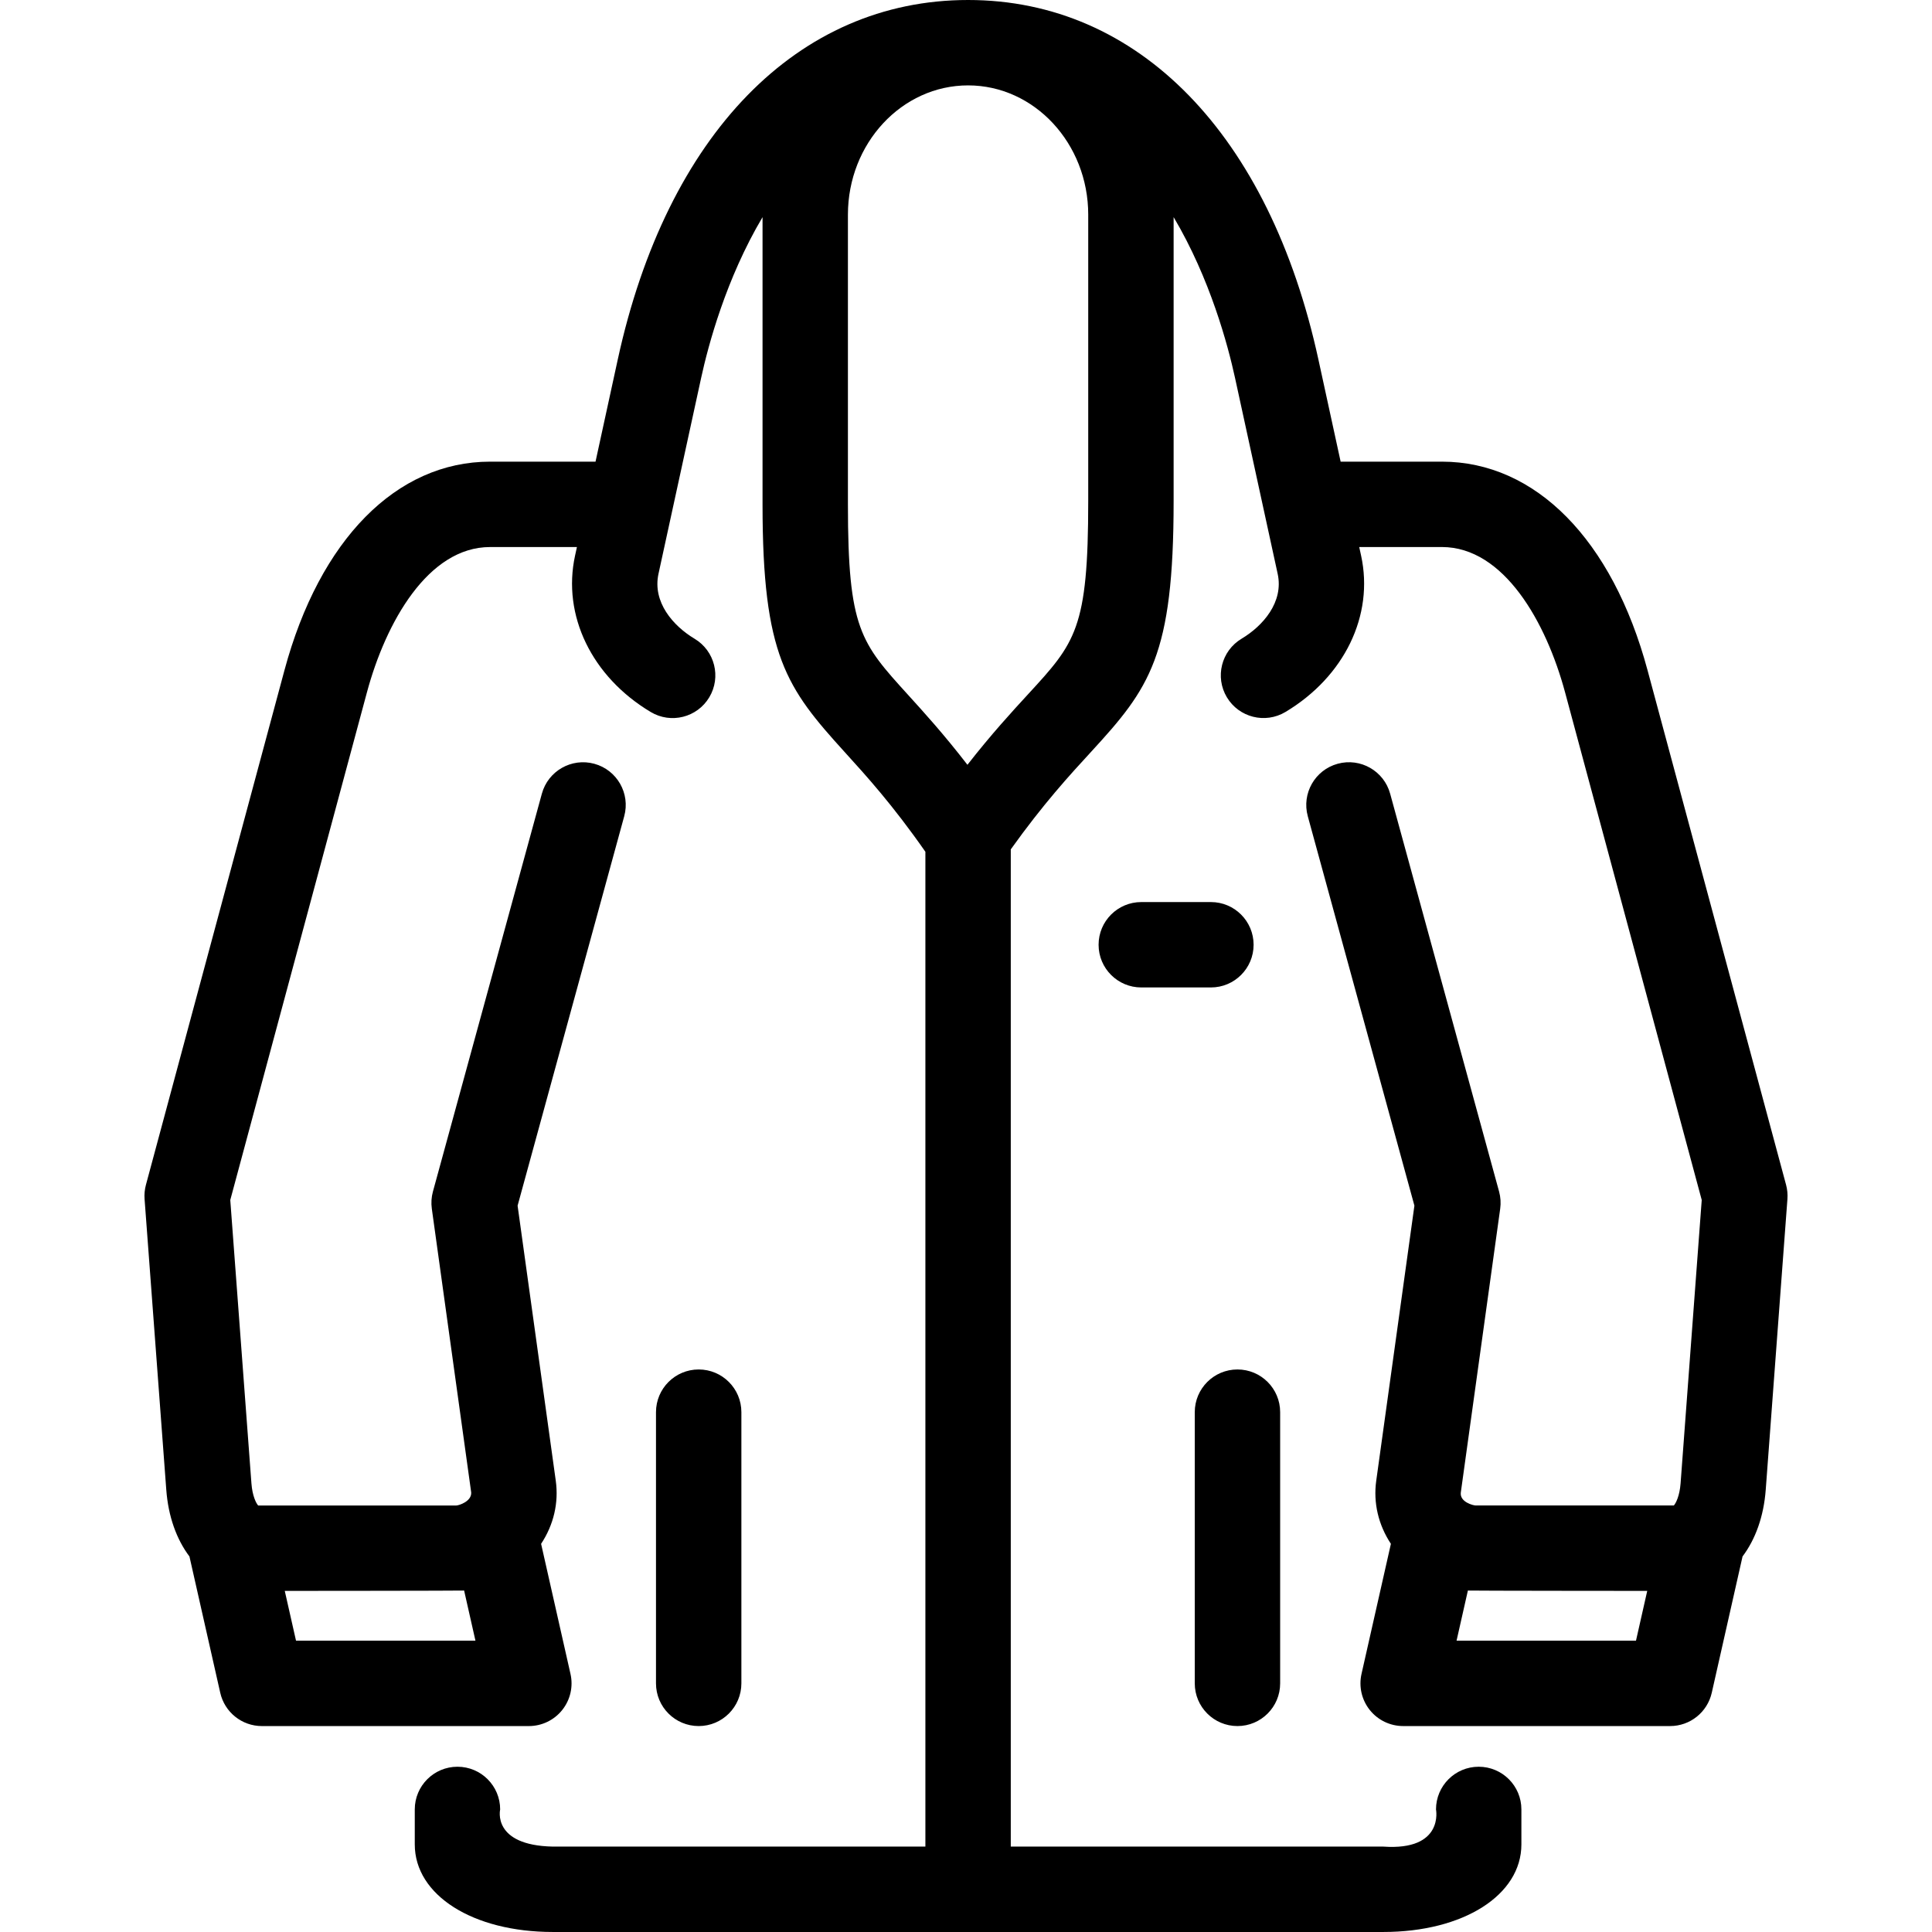
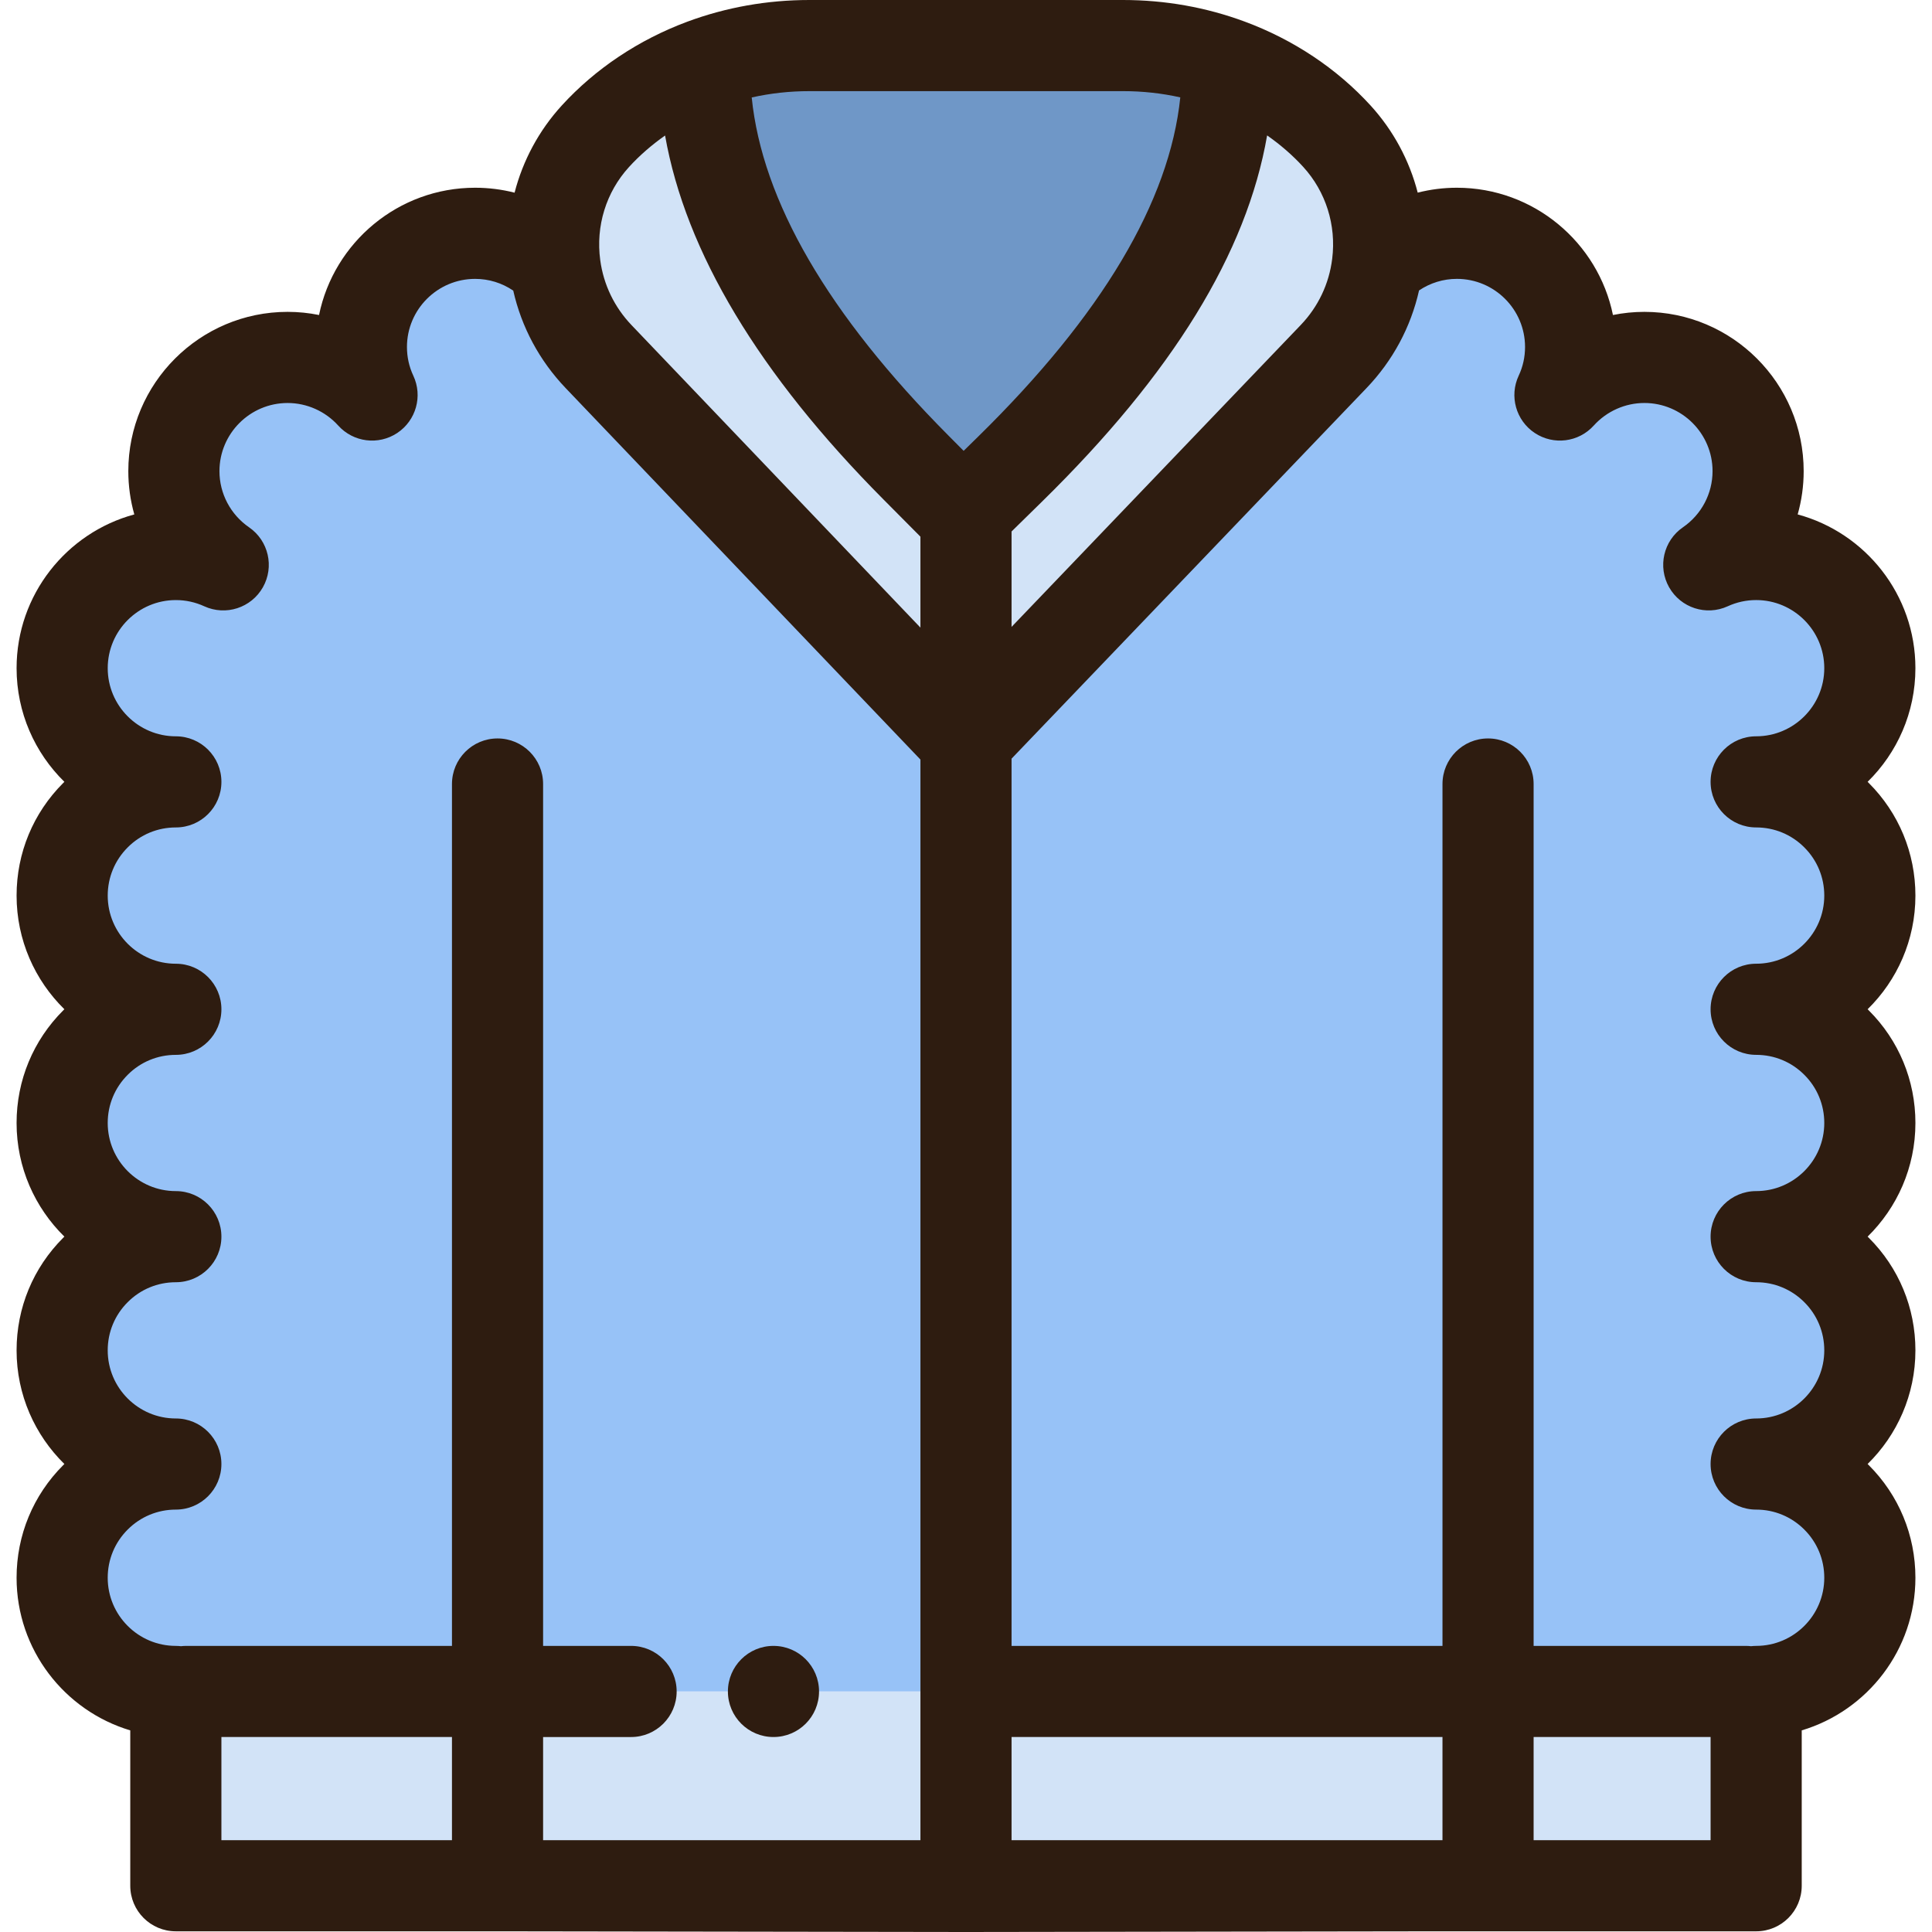
- <svg xmlns="http://www.w3.org/2000/svg" fill="#000000" height="800px" width="800px" version="1.1" id="Capa_1" viewBox="0 0 407.268 407.268" xml:space="preserve">
-   <path id="XMLID_843_" d="M147.284,363.856c-4.971,0-9-4.029-9-9v-57.171c0-4.971,4.029-9,9-9s9,4.029,9,9v57.171  C156.284,359.827,152.255,363.856,147.284,363.856z M260.858,363.856c4.971,0,9-4.029,9-9v-57.171c0-4.971-4.029-9-9-9s-9,4.029-9,9  v57.171C251.858,359.827,255.888,363.856,260.858,363.856z M264.261,199.156c0-4.971-4.029-9-9-9h-14.677c-4.971,0-9,4.029-9,9  s4.029,9,9,9h14.677C260.231,208.156,264.261,204.127,264.261,199.156z M376.791,252.774l-4.573,61.271  c-0.421,5.629-2.165,10.442-4.891,14.063c-0.016,0.078-0.032,0.157-0.05,0.235l-6.435,28.494c-0.927,4.104-4.572,7.018-8.779,7.018  h-56.278c-2.735,0-5.322-1.244-7.03-3.381s-2.351-4.935-1.749-7.603l6.198-27.43c-2.647-4.011-3.739-8.644-3.092-13.306  l8.047-57.983l-22.477-82.093c-1.313-4.795,1.51-9.745,6.304-11.058c4.794-1.314,9.745,1.511,11.058,6.304l22.965,83.876  c0.322,1.177,0.401,2.406,0.234,3.614l-8.301,59.815c-0.265,2.021,2.622,2.749,3.149,2.749h41.755  c0.429-0.462,1.226-2.028,1.423-4.658l4.458-59.74l-28.802-106.993c-3.988-14.82-12.905-30.654-25.974-30.654h-17.425l0.396,1.817  c2.742,12.582-3.52,25.519-15.953,32.957c-4.265,2.549-9.792,1.161-12.344-3.104s-1.163-9.792,3.103-12.344  c4.528-2.709,8.904-7.725,7.606-13.68l-8.997-41.335c-1.482-6.81-5.231-20.878-12.936-33.855v59.838  c0,32.656-5.024,39.422-17.404,52.887c-4.506,4.901-10.027,10.906-16.927,20.559c0.002,0.086,0.003,0.172,0.003,0.259v209.952  h78.525c12.869,0.908,11.113-7.835,11.113-7.835c0-4.971,4.029-9,9-9s9,4.029,9,9v7.374c0,10.697-12.244,18.461-29.113,18.461  H116.546c-16.869,0-29.112-7.764-29.112-18.461v-7.374c0-4.971,4.029-9,9-9s9,4.029,9,9c0,0-1.8,7.576,11.112,7.835h78.527v-209.71  c-6.892-9.88-12.458-16.005-16.984-20.987c-12.338-13.58-17.345-20.36-17.345-52.217V45.776  c-7.705,12.977-11.452,27.043-12.935,33.853l-8.999,41.333c-1.297,5.96,3.078,10.976,7.604,13.684  c4.266,2.551,5.656,8.077,3.104,12.343c-2.552,4.266-8.078,5.657-12.344,3.104c-12.431-7.435-18.693-20.372-15.953-32.959  l0.396-1.817h-18.302c-13.066,0-21.983,15.835-25.971,30.653L48.542,252.963l4.46,59.743c0.195,2.628,0.991,4.192,1.42,4.655  l41.756,0.001c0.527,0,3.269-0.854,3.151-2.751l-8.301-59.813c-0.167-1.208-0.088-2.438,0.234-3.614l22.964-83.876  c1.313-4.794,6.267-7.613,11.057-6.304c4.794,1.313,7.617,6.263,6.304,11.058l-22.477,82.093l8.047,57.984  c0.646,4.662-0.446,9.294-3.092,13.303l6.197,27.432c0.603,2.668-0.041,5.466-1.749,7.603s-4.295,3.381-7.03,3.381H55.207  c-4.207,0-7.852-2.913-8.779-7.017l-6.438-28.494c-0.018-0.078-0.034-0.156-0.049-0.233c-2.727-3.622-4.47-8.438-4.889-14.069  l-4.575-61.269c-0.076-1.012,0.021-2.029,0.285-3.01l29.202-108.474c7.41-27.535,23.617-43.975,43.353-43.975h22.221l4.684-21.517  C140.554,28.337,168.162,0,204.073,0s63.519,28.337,73.852,75.8l4.683,21.517h21.343c19.738,0,35.946,16.439,43.355,43.977  l29.201,108.472C376.77,250.745,376.866,251.763,376.791,252.774z M60.029,335.362l2.371,10.494h37.824l-2.387-10.567  C97.284,335.338,60.029,335.362,60.029,335.362z M229.4,45.256c0-15.027-11.359-27.253-25.322-27.256c-0.002,0-0.003,0-0.006,0  c-13.966,0-25.329,12.227-25.329,27.256v61.098c0,26.17,2.684,29.124,12.667,40.112c3.362,3.701,7.572,8.334,12.526,14.752  c5.091-6.508,9.385-11.179,12.809-14.902c9.974-10.848,12.654-13.764,12.654-40.704V45.256z M347.239,335.362  c0,0-37.254-0.024-37.806-0.073l-2.388,10.567h37.824L347.239,335.362z" />
+ <svg xmlns="http://www.w3.org/2000/svg" version="1.1" id="Layer_1" viewBox="0 0 512 512" xml:space="preserve">
+   <g>
+     <polygon style="fill:#D2E3F7;" points="131.851,448.254 131.851,499.743 46.598,499.743 46.598,448.254 49.315,448.254  " />
+     <rect x="131.851" y="448.254" style="fill:#D2E3F7;" width="124.148" height="51.49" />
+     <polygon style="fill:#D2E3F7;" points="465.4,448.254 465.4,499.743 394.347,499.743 394.347,448.254 462.683,448.254  " />
+     <polygon style="fill:#D2E3F7;" points="394.347,448.254 394.347,499.743 380.147,499.743 255.999,499.743 255.999,448.254  " />
+   </g>
+   <g>
+     <path style="fill:#97C2F7;" d="M394.347,448.254H255.999V196.202L353.4,94.515c6.642-6.931,10.53-15.541,11.629-24.453l0.338,0.036   c5.398-5.12,12.691-8.272,20.721-8.272c16.652,0,30.14,13.488,30.14,30.128c0,4.552-1.014,8.863-2.826,12.728   c5.518-6.11,13.5-9.962,22.376-9.962c16.64,0,30.14,13.488,30.14,30.14c0,10.3-5.18,19.393-13.078,24.827   c3.828-1.751,8.078-2.741,12.559-2.741c16.64,0,30.128,13.488,30.128,30.128s-13.488,30.128-30.128,30.128   c8.32,0,15.855,3.369,21.301,8.827c5.458,5.458,8.827,12.993,8.827,21.313c0,16.64-13.488,30.128-30.128,30.128   c8.32,0,15.855,3.369,21.301,8.827c5.458,5.446,8.827,12.981,8.827,21.301c0,16.64-13.488,30.128-30.128,30.128   c8.32,0,15.855,3.369,21.301,8.827c5.458,5.446,8.827,12.981,8.827,21.301c0,16.64-13.488,30.128-30.128,30.128   c8.32,0,15.855,3.381,21.301,8.827c5.458,5.458,8.827,12.993,8.827,21.313c0,16.64-13.488,30.128-30.128,30.128h-2.717H394.347z" />
+     <path style="fill:#97C2F7;" d="M131.851,448.254H49.315h-2.717c-16.64,0-30.128-13.488-30.128-30.128   c0-8.32,3.369-15.855,8.827-21.313c5.446-5.446,12.981-8.827,21.301-8.827c-16.64,0-30.128-13.488-30.128-30.128   c0-8.32,3.369-15.855,8.827-21.301c5.446-5.458,12.981-8.827,21.301-8.827c-16.64,0-30.128-13.488-30.128-30.128   c0-8.32,3.369-15.855,8.827-21.301c5.446-5.458,12.981-8.827,21.301-8.827c-16.64,0-30.128-13.488-30.128-30.128   c0-8.32,3.369-15.855,8.827-21.313c5.446-5.458,12.981-8.827,21.301-8.827c-16.64,0-30.128-13.488-30.128-30.128   s13.488-30.128,30.128-30.128c4.48,0,8.731,0.99,12.558,2.741c-7.897-5.434-13.078-14.527-13.078-24.827   c0-16.652,13.5-30.14,30.14-30.14c8.875,0,16.857,3.852,22.376,9.962c-1.811-3.864-2.826-8.175-2.826-12.728   c0-16.64,13.488-30.128,30.14-30.128c8.26,0,15.746,3.333,21.192,8.731c1.171,8.706,5.035,17.135,11.52,23.934l97.256,101.832   l0.121-0.121v252.051L131.851,448.254L131.851,448.254z" />
+   </g>
+   <path style="fill:#D2E3F7;" d="M354.293,36.094c8.694,9.528,12.232,22.002,10.735,33.968c-1.099,8.912-4.987,17.522-11.629,24.453  l-97.401,101.688v-59.701l-0.362-0.362l12.075-11.846c30.309-29.73,57.564-66.536,57.564-106.18l0.374-1.075  C336.904,21.205,346.734,27.81,354.293,36.094z" />
+   <path style="fill:#6F97C7;" d="M325.65,17.038l-0.374,1.075c0,39.644-27.254,76.45-57.564,106.18l-12.075,11.846l-0.374,0.362  l-12.498-12.583c-29.355-29.525-56.03-66.862-56.03-105.805l-0.374-1.051c8.67-3.212,18.186-4.987,28.16-4.987h83.067  C307.525,12.075,317.004,13.838,325.65,17.038z" />
+   <path style="fill:#D2E3F7;" d="M255.262,136.501l0.374-0.362l0.362,0.362v59.701l-0.121,0.121L158.622,94.491  c-6.485-6.798-10.349-15.227-11.52-23.934c-1.642-12.112,1.872-24.791,10.675-34.439c7.547-8.272,17.352-14.877,28.583-19.055  l0.374,1.051c0,38.943,26.675,76.281,56.03,105.805L255.262,136.501z" />
+   <g>
+     <path style="fill:#2E1C10;" d="M495.249,207.502c-0.103-0.104-0.208-0.208-0.313-0.31c7.814-7.664,12.667-18.335,12.667-30.117   c0-19.466-13.247-35.896-31.199-40.747c1.042-3.688,1.589-7.541,1.589-11.466c0-23.278-18.938-42.216-42.216-42.216   c-2.817,0-5.607,0.284-8.328,0.834c-3.934-19.224-20.985-33.729-41.361-33.729c-3.541,0-7.021,0.447-10.381,1.297   c-2.194-8.513-6.435-16.454-12.494-23.094c-8.917-9.769-20.455-17.459-33.371-22.238C319.598,1.922,308.747,0,297.587,0H214.52   c-11.192,0-22.078,1.931-32.372,5.746c-12.882,4.793-24.394,12.481-33.292,22.233c-6.063,6.646-10.294,14.578-12.487,23.08   c-3.38-0.86-6.887-1.308-10.46-1.308c-20.375,0-37.425,14.505-41.361,33.729c-2.723-0.551-5.511-0.834-8.328-0.834   c-23.278,0-42.216,18.938-42.216,42.216c0,3.925,0.547,7.778,1.589,11.466c-17.953,4.852-31.198,21.282-31.198,40.747   c0,11.783,4.854,22.454,12.667,30.117c-0.101,0.099-0.202,0.198-0.302,0.298c-7.975,7.973-12.365,18.575-12.365,29.853   c0,11.783,4.853,22.453,12.666,30.116c-0.098,0.097-0.196,0.193-0.292,0.29C8.789,275.712,4.394,286.314,4.394,297.6   c0,11.782,4.854,22.453,12.666,30.116c-0.098,0.097-0.194,0.192-0.291,0.29c-7.981,7.963-12.375,18.562-12.375,29.851   c0,11.783,4.854,22.454,12.667,30.117c-0.101,0.099-0.202,0.198-0.302,0.298c-7.975,7.973-12.365,18.574-12.365,29.853   c0,19.077,12.722,35.239,30.128,40.444v41.174c0,6.668,5.407,12.075,12.075,12.075h85.236L255.982,512c0.006,0,0.012,0,0.018,0   s0.012,0,0.018,0l124.13-0.181h85.254c6.668,0,12.075-5.407,12.075-12.075V458.57c17.407-5.207,30.128-21.368,30.128-40.444   c0-11.278-4.392-21.88-12.363-29.851c-0.101-0.1-0.203-0.2-0.304-0.301c7.814-7.664,12.667-18.335,12.667-30.117   c0-11.288-4.396-21.888-12.354-29.83c-0.104-0.103-0.208-0.206-0.312-0.309c7.814-7.664,12.666-18.334,12.666-30.116   c0-11.287-4.395-21.888-12.354-29.831c-0.104-0.103-0.208-0.206-0.312-0.309c7.814-7.664,12.666-18.334,12.666-30.116   C507.603,226.065,503.213,215.464,495.249,207.502z M345.373,44.232c5.991,6.565,8.787,15.432,7.672,24.351   c-0.82,6.644-3.711,12.722-8.365,17.578l-76.606,79.976v-25.29l8.094-7.936c34.577-33.916,54.225-65.835,59.632-97.028   C339.32,38.35,342.549,41.138,345.373,44.232z M297.587,24.151c5.186,0,10.273,0.555,15.203,1.656   c-2.843,27.579-20.81,57.765-53.534,89.866l-3.881,3.807l-4.048-4.075c-31.842-32.025-49.332-62.115-52.115-89.578   c4.967-1.112,10.087-1.675,15.308-1.675H297.587z M166.698,44.257c2.821-3.093,6.045-5.878,9.555-8.344   c5.442,30.86,24.861,63.242,57.943,96.516l9.727,9.792v24.1l-76.562-80.165c-4.552-4.771-7.418-10.722-8.292-17.222   C157.845,59.906,160.626,50.913,166.698,44.257z M28.545,418.125c0-4.827,1.879-9.362,5.293-12.775   c3.41-3.411,7.942-5.29,12.76-5.29c6.668,0,12.075-5.407,12.075-12.075s-5.407-12.075-12.075-12.075   c-9.954,0-18.053-8.099-18.053-18.053c0-4.825,1.875-9.355,5.301-12.771c3.397-3.405,7.926-5.281,12.753-5.281   c6.668,0,12.075-5.407,12.075-12.075c0-6.668-5.407-12.075-12.075-12.075c-9.954,0-18.053-8.099-18.053-18.053   c0-4.825,1.877-9.355,5.301-12.772c3.397-3.405,7.926-5.281,12.753-5.281c6.668,0,12.075-5.407,12.075-12.075   c0-6.668-5.407-12.075-12.075-12.075c-9.954,0-18.053-8.099-18.053-18.053c0-4.827,1.879-9.362,5.301-12.784   c3.397-3.405,7.926-5.281,12.753-5.281c6.668,0,12.075-5.407,12.075-12.075c0-6.668-5.407-12.075-12.075-12.075   c-9.954,0-18.053-8.099-18.053-18.053c0-9.954,8.099-18.052,18.053-18.052c2.613,0,5.148,0.554,7.535,1.646   c5.694,2.605,12.438,0.424,15.527-5.025c3.089-5.448,1.501-12.353-3.658-15.905c-4.914-3.381-7.848-8.943-7.848-14.878   c0-9.961,8.104-18.065,18.065-18.065c5.093,0,9.983,2.18,13.415,5.98c4.005,4.438,10.66,5.275,15.644,1.965   c4.981-3.31,6.79-9.768,4.252-15.182c-1.118-2.386-1.686-4.944-1.686-7.603c0-9.954,8.104-18.053,18.065-18.053   c3.652,0,7.14,1.092,10.104,3.108c2.188,9.682,6.924,18.531,13.877,25.82l94.031,98.456v286.379h-99.997v-27.339h23.318   c6.668,0,12.075-5.407,12.075-12.075c0-6.668-5.407-12.076-12.075-12.076h-23.318V207.771c0-6.668-5.407-12.075-12.075-12.075   c-6.668,0-12.075,5.407-12.075,12.075v228.408h-70.46c-0.46,0-0.912,0.031-1.358,0.081c-0.447-0.049-0.898-0.081-1.358-0.081   C36.644,436.178,28.545,428.079,28.545,418.125z M58.674,460.329h61.102v27.339H58.674V460.329z M380.129,487.668H268.074v-27.339   h114.198v27.339h-2.126L380.129,487.668L380.129,487.668z M406.423,487.668v-27.339h46.901v27.339L406.423,487.668L406.423,487.668   z M465.4,219.278c4.825,0,9.355,1.875,12.763,5.293c3.411,3.41,5.29,7.946,5.29,12.772c0,9.954-8.099,18.053-18.053,18.053   c-6.668,0-12.075,5.407-12.075,12.075c0,6.668,5.407,12.075,12.075,12.075c4.825,0,9.355,1.875,12.771,5.3   c3.405,3.398,5.282,7.928,5.282,12.754c0,9.954-8.099,18.053-18.053,18.053c-6.668,0-12.076,5.407-12.076,12.076   c0,6.668,5.407,12.075,12.076,12.075c4.825,0,9.355,1.875,12.772,5.3c3.405,3.397,5.281,7.926,5.281,12.753   c0,9.954-8.099,18.053-18.053,18.053c-6.668,0-12.075,5.407-12.075,12.075s5.407,12.075,12.075,12.075   c4.818,0,9.35,1.879,12.763,5.293c3.411,3.41,5.29,7.946,5.29,12.772c0,9.954-8.099,18.053-18.053,18.053   c-0.46,0-0.912,0.031-1.358,0.081c-0.447-0.049-0.898-0.081-1.358-0.081h-56.26V207.771c0-6.668-5.407-12.075-12.075-12.075   s-12.075,5.407-12.075,12.075v228.408H268.074V201.053l94.044-98.183c7.003-7.307,11.757-16.184,13.944-25.902   c2.951-1.983,6.417-3.065,10.027-3.065c9.961,0,18.065,8.099,18.065,18.053c0,2.659-0.568,5.217-1.686,7.603   c-2.539,5.415-0.729,11.873,4.252,15.182c4.986,3.312,11.637,2.474,15.644-1.965c3.433-3.8,8.322-5.98,13.415-5.98   c9.961,0,18.065,8.104,18.065,18.065c0,5.935-2.934,11.497-7.848,14.878c-5.159,3.55-6.748,10.456-3.658,15.905   c3.09,5.45,9.831,7.633,15.527,5.025c2.389-1.092,4.922-1.646,7.535-1.646c9.954,0,18.053,8.098,18.053,18.052   c0,9.954-8.099,18.053-18.053,18.053c-6.668,0-12.076,5.407-12.076,12.075C453.324,213.871,458.731,219.278,465.4,219.278z" />
+     <path style="fill:#2E1C10;" d="M204.978,460.329c6.678,0,12.075-5.398,12.075-12.075c0-6.666-5.398-12.075-12.075-12.075   c-6.666,0-12.075,5.41-12.075,12.075C192.902,454.931,198.312,460.329,204.978,460.329z" />
+   </g>
</svg>
